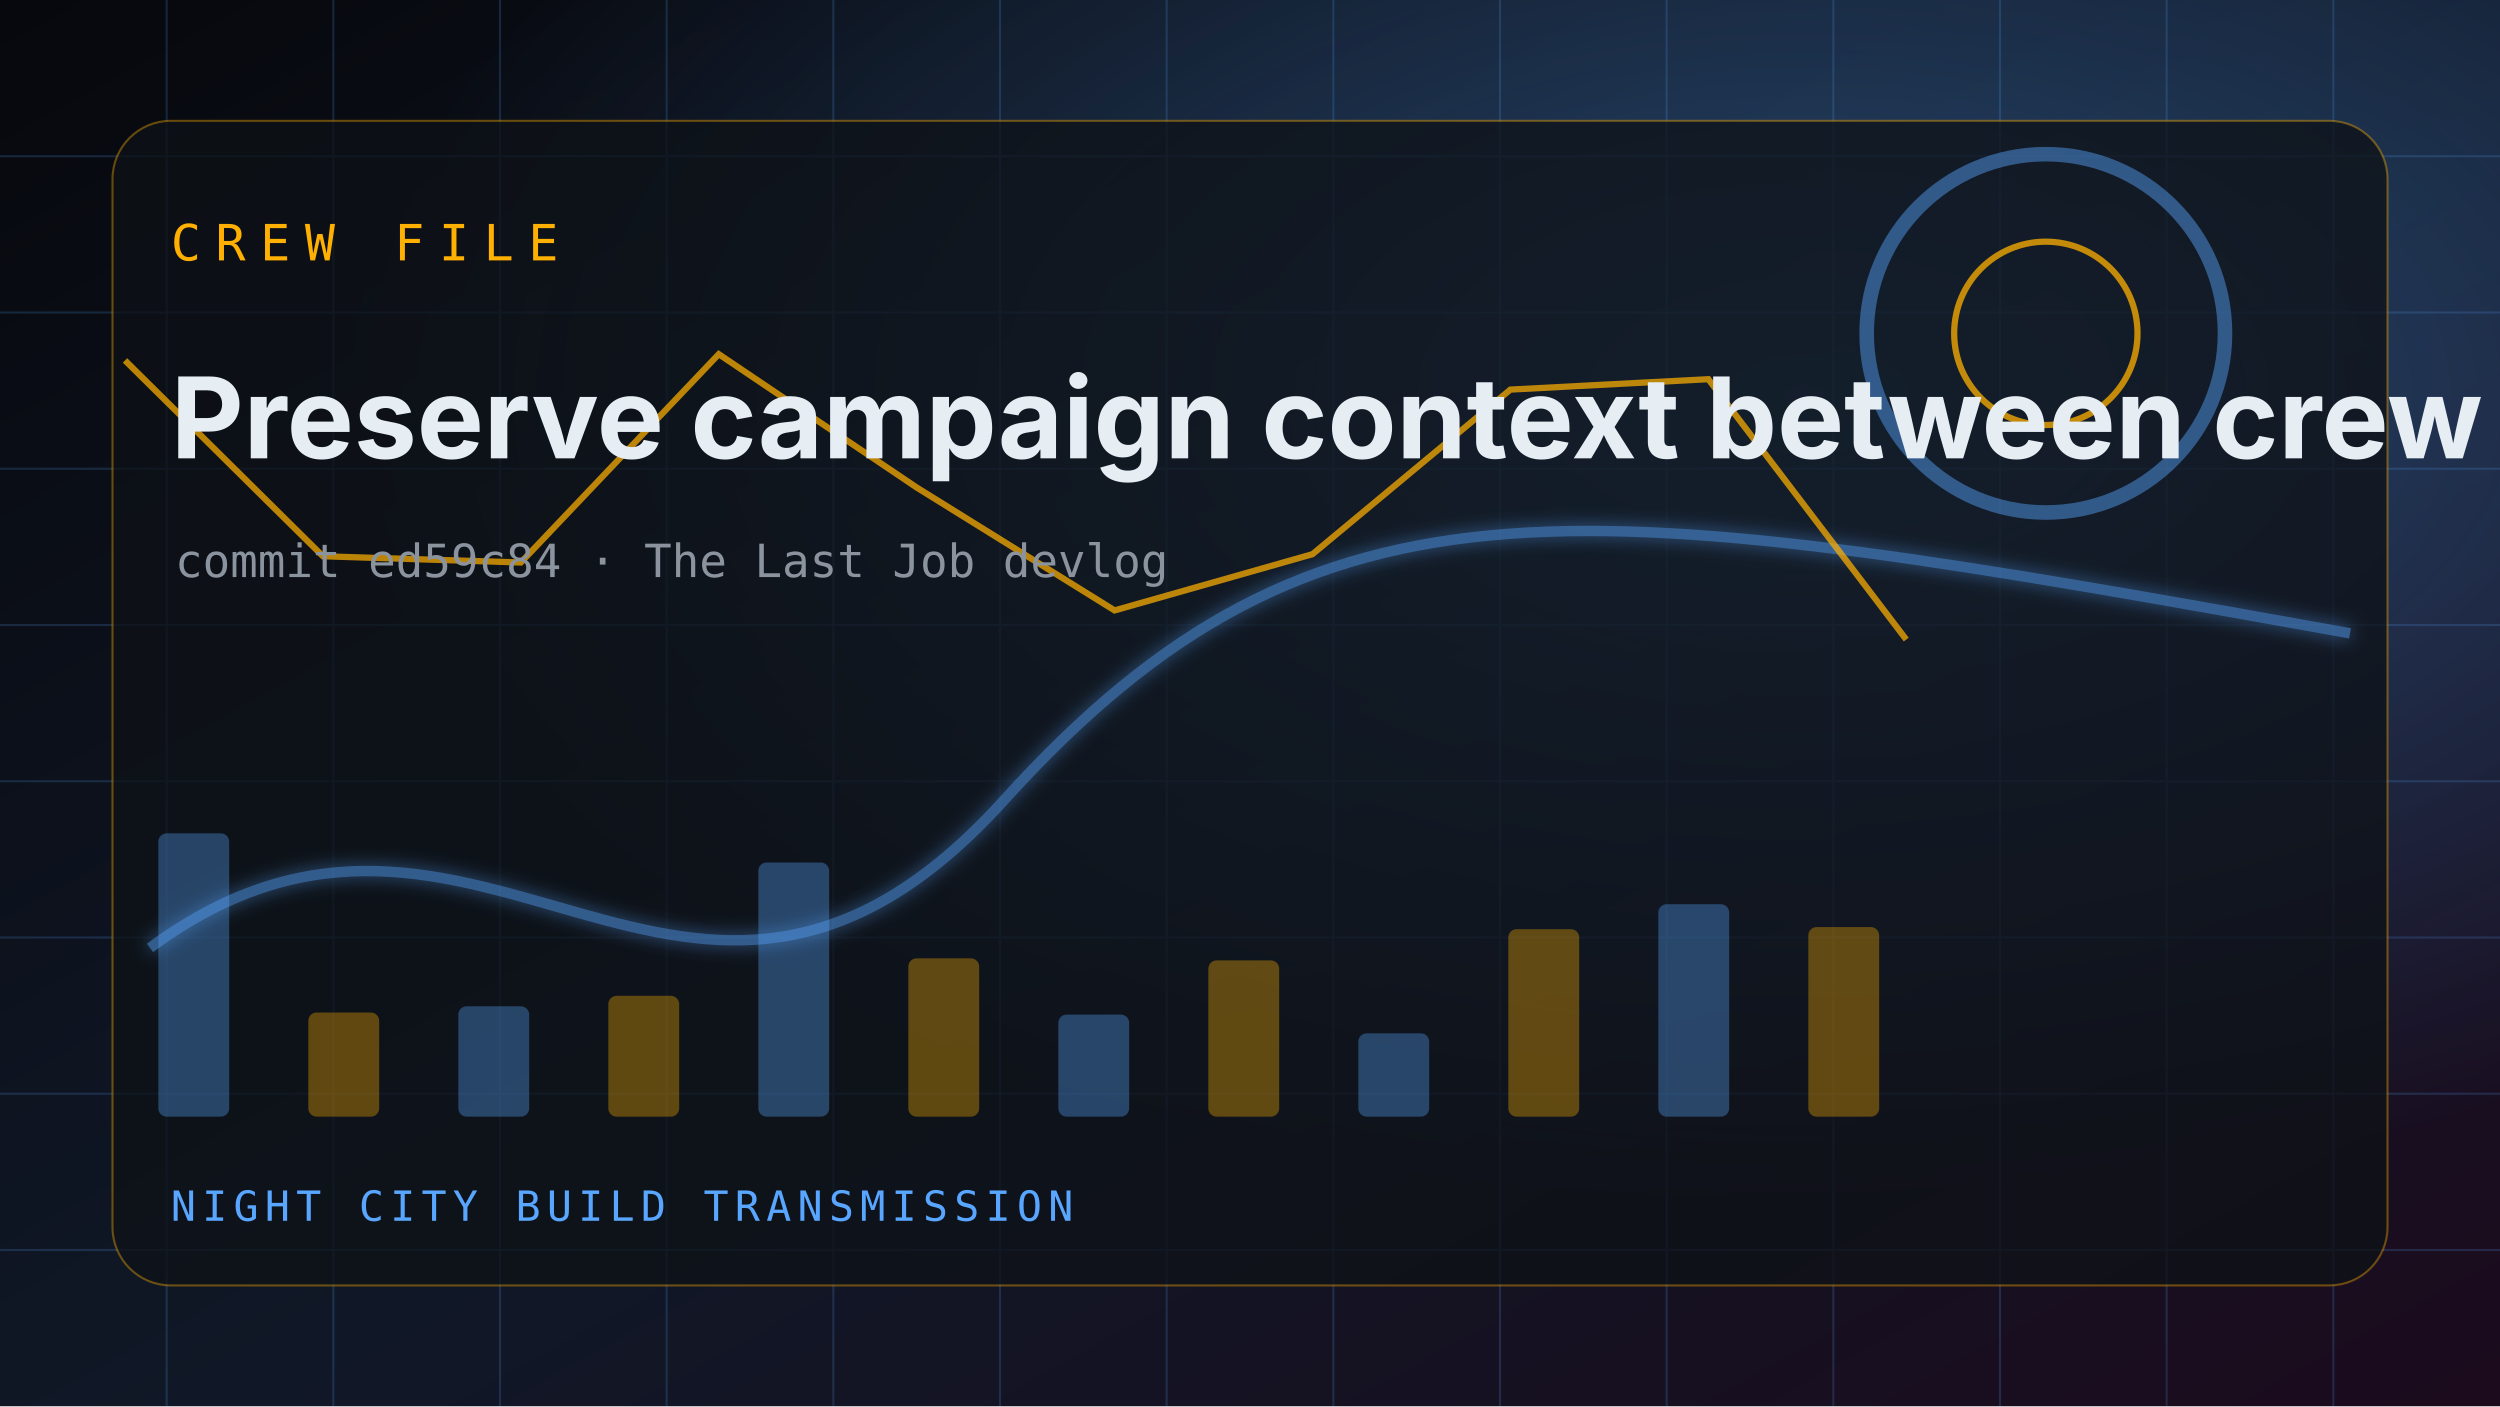
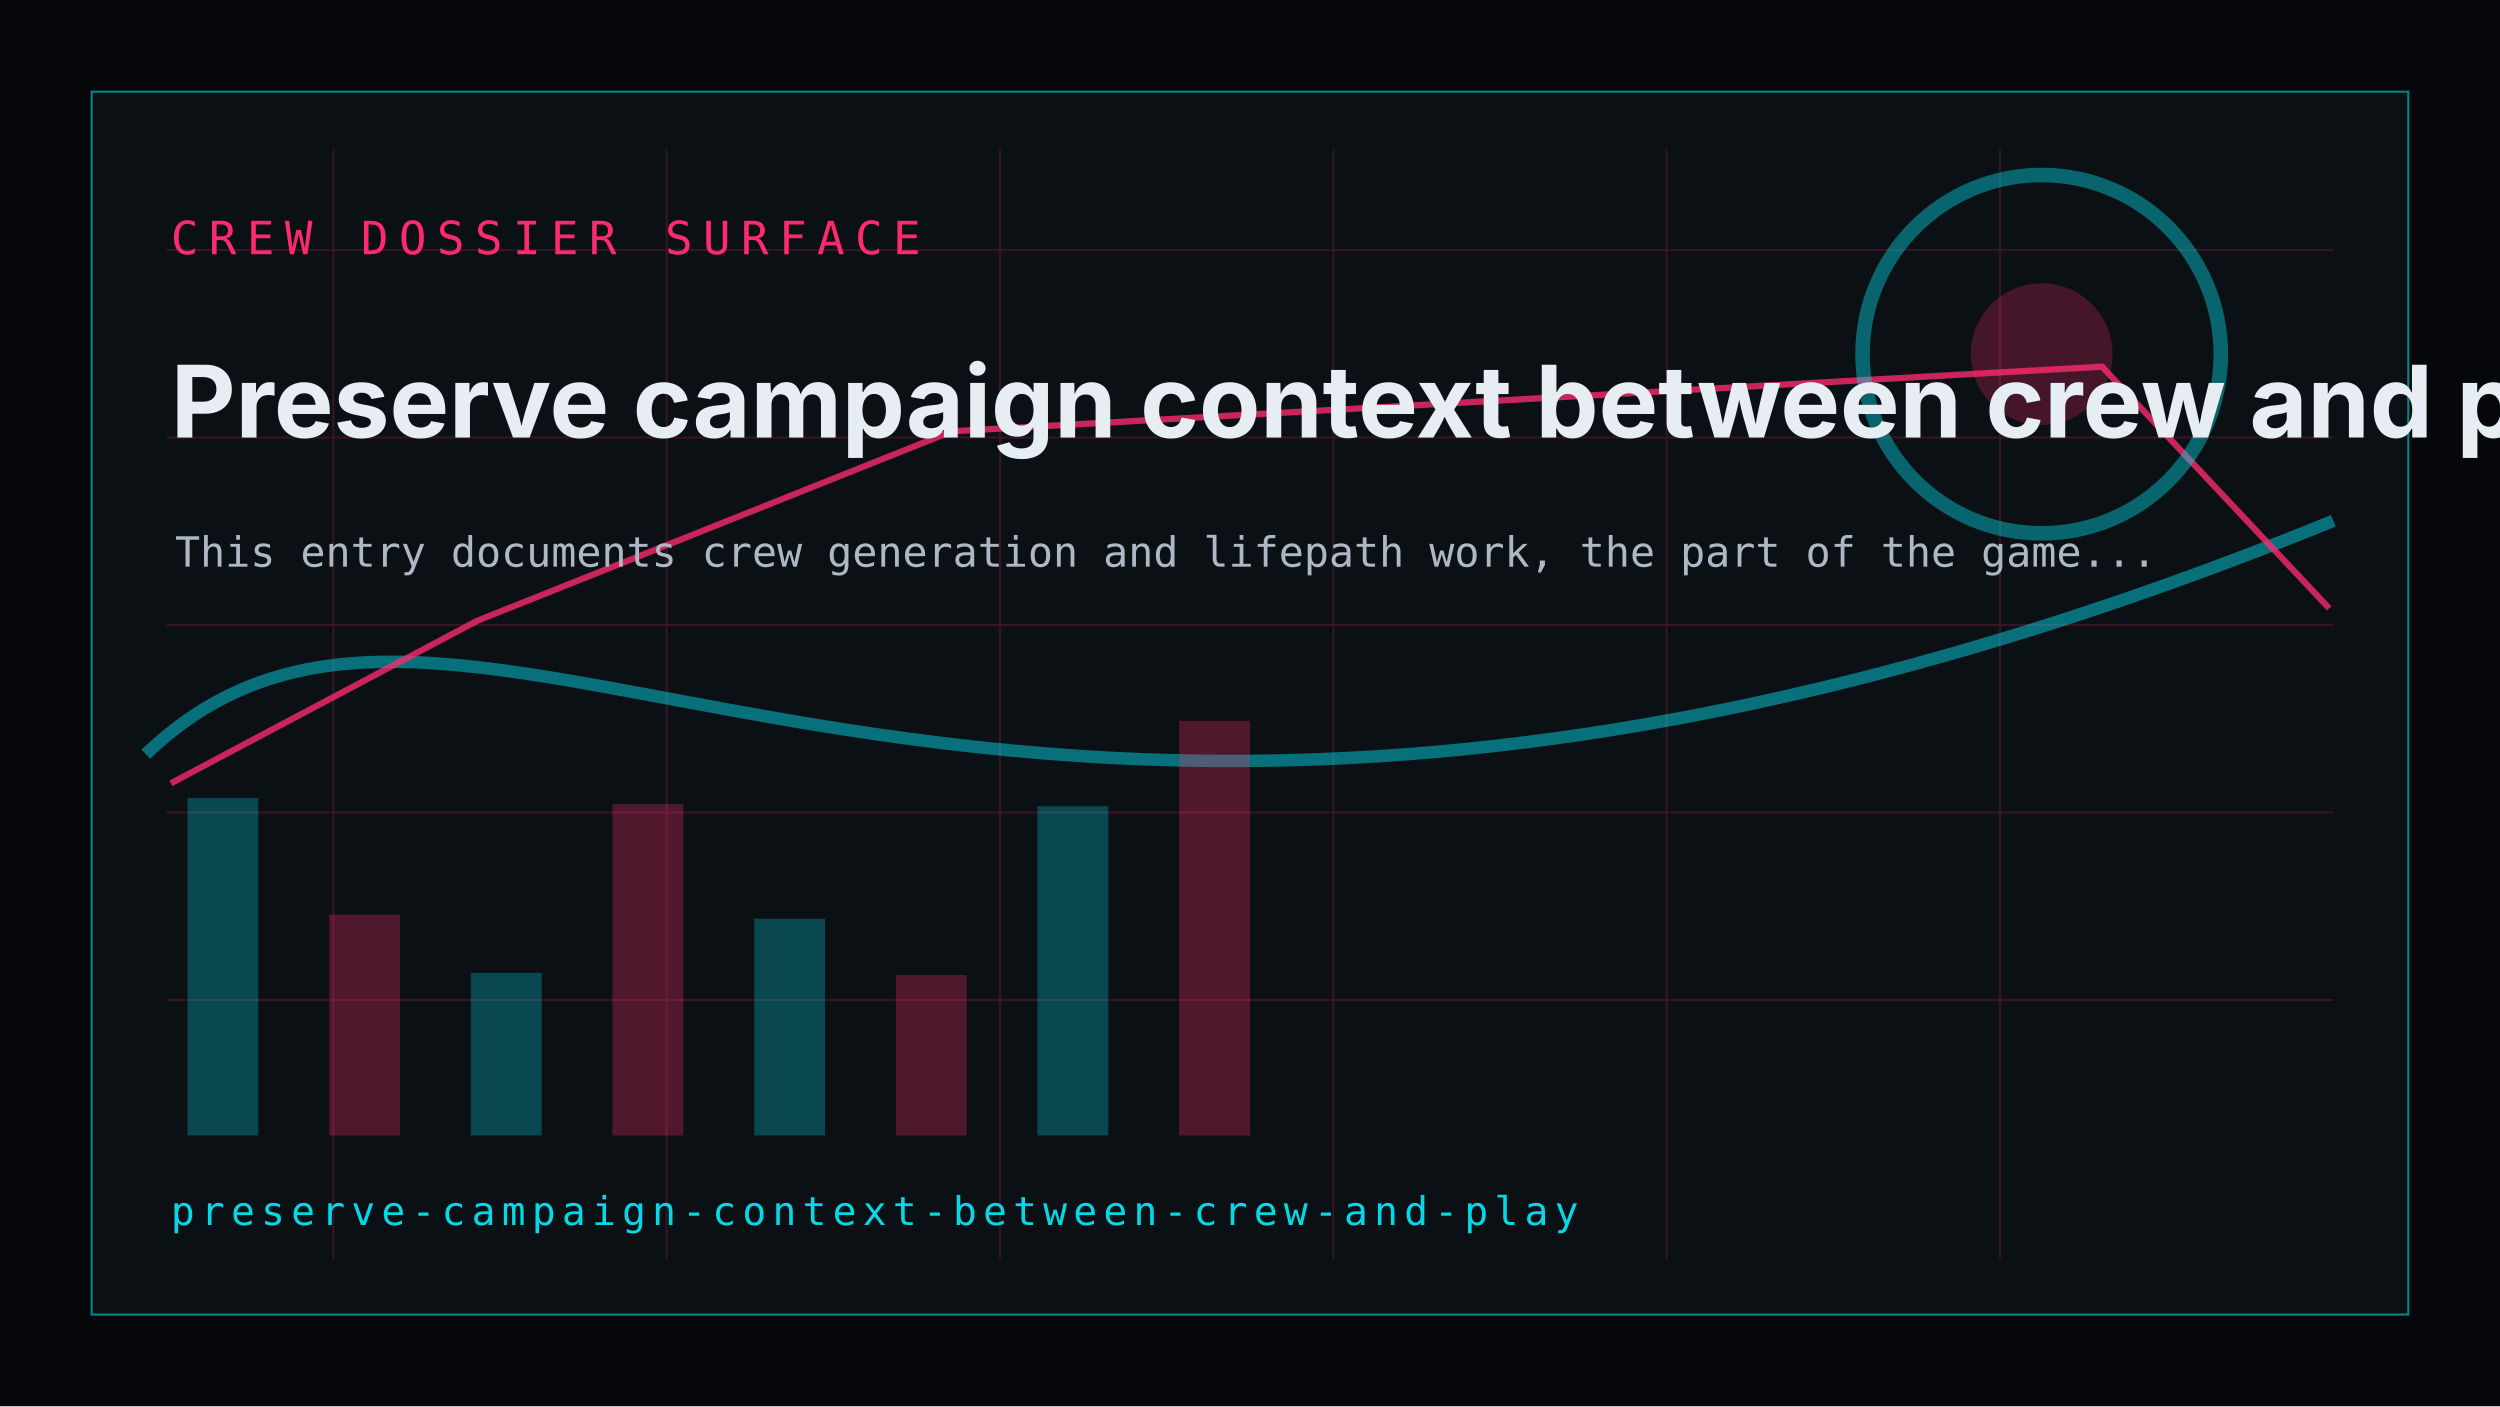
- <svg xmlns="http://www.w3.org/2000/svg" width="1200" height="675" viewBox="0 0 1200 675" role="img" aria-label="Illustration for Preserve campaign context between crew and play pages.">
-   <defs>
-     <linearGradient id="bg" x1="0" y1="0" x2="1" y2="1">
-       <stop offset="0" stop-color="#07080d" />
-       <stop offset="0.54" stop-color="#101827" />
-       <stop offset="1" stop-color="#1b0b1d" />
-     </linearGradient>
-     <radialGradient id="pulse" cx="72%" cy="28%" r="58%">
-       <stop offset="0" stop-color="#58a6ff" stop-opacity="0.34" />
-       <stop offset="1" stop-color="#58a6ff" stop-opacity="0" />
-     </radialGradient>
-     <filter id="glow">
-       <feGaussianBlur stdDeviation="4" result="blur" />
-       <feMerge>
-         <feMergeNode in="blur" />
-         <feMergeNode in="SourceGraphic" />
-       </feMerge>
-     </filter>
-   </defs>
-   <rect width="1200" height="675" fill="url(#bg)" />
-   <rect width="1200" height="675" fill="url(#pulse)" />
-   <g opacity="0.18" stroke="#58a6ff" stroke-width="1">
-     <line x1="80" y1="0" x2="80" y2="675" />
-     <line x1="160" y1="0" x2="160" y2="675" />
-     <line x1="240" y1="0" x2="240" y2="675" />
-     <line x1="320" y1="0" x2="320" y2="675" />
-     <line x1="400" y1="0" x2="400" y2="675" />
-     <line x1="480" y1="0" x2="480" y2="675" />
-     <line x1="560" y1="0" x2="560" y2="675" />
-     <line x1="640" y1="0" x2="640" y2="675" />
-     <line x1="720" y1="0" x2="720" y2="675" />
-     <line x1="800" y1="0" x2="800" y2="675" />
-     <line x1="880" y1="0" x2="880" y2="675" />
-     <line x1="960" y1="0" x2="960" y2="675" />
-     <line x1="1040" y1="0" x2="1040" y2="675" />
-     <line x1="1120" y1="0" x2="1120" y2="675" />
-     <line x1="0" y1="75" x2="1200" y2="75" />
-     <line x1="0" y1="150" x2="1200" y2="150" />
-     <line x1="0" y1="225" x2="1200" y2="225" />
-     <line x1="0" y1="300" x2="1200" y2="300" />
-     <line x1="0" y1="375" x2="1200" y2="375" />
-     <line x1="0" y1="450" x2="1200" y2="450" />
-     <line x1="0" y1="525" x2="1200" y2="525" />
-     <line x1="0" y1="600" x2="1200" y2="600" />
+ <svg xmlns="http://www.w3.org/2000/svg" width="1200" height="675" viewBox="0 0 1200 675" role="img" aria-label="Devlog illustration for Preserve campaign context between crew and play pages.">
+   <rect width="1200" height="675" fill="#05070a" />
+   <rect x="44" y="44" width="1112" height="587" fill="#0b1015" stroke="#05d9e8" stroke-opacity="0.58" />
+   <g opacity="0.18" stroke="#ff2a6d" stroke-width="1">
+     <path d="M80 120 H1120 M80 210 H1120 M80 300 H1120 M80 390 H1120 M80 480 H1120" />
+     <path d="M160 72 V604 M320 72 V604 M480 72 V604 M640 72 V604 M800 72 V604 M960 72 V604" />
  </g>
-   <rect x="54" y="58" width="1092" height="559" rx="28" fill="#0d1117" opacity="0.76" stroke="#ffb000" stroke-opacity="0.5" />
-   <path d="M72 455 C230 338 330 552 482 384 S760 238 1128 304" fill="none" stroke="#58a6ff" stroke-width="5" opacity="0.5" filter="url(#glow)" />
-   <polyline points="60,173 155,267 250,270 345,170 440,234 535,293 630,266 725,187 820,182 915,307" fill="none" stroke="#ffb000" stroke-width="3" opacity="0.72" />
-   <rect x="76" y="400" width="34" height="136" rx="4" fill="#58a6ff" opacity="0.34" />
-   <rect x="148" y="486" width="34" height="50" rx="4" fill="#ffb000" opacity="0.34" />
-   <rect x="220" y="483" width="34" height="53" rx="4" fill="#58a6ff" opacity="0.34" />
-   <rect x="292" y="478" width="34" height="58" rx="4" fill="#ffb000" opacity="0.34" />
-   <rect x="364" y="414" width="34" height="122" rx="4" fill="#58a6ff" opacity="0.34" />
-   <rect x="436" y="460" width="34" height="76" rx="4" fill="#ffb000" opacity="0.34" />
-   <rect x="508" y="487" width="34" height="49" rx="4" fill="#58a6ff" opacity="0.34" />
-   <rect x="580" y="461" width="34" height="75" rx="4" fill="#ffb000" opacity="0.34" />
-   <rect x="652" y="496" width="34" height="40" rx="4" fill="#58a6ff" opacity="0.34" />
-   <rect x="724" y="446" width="34" height="90" rx="4" fill="#ffb000" opacity="0.34" />
-   <rect x="796" y="434" width="34" height="102" rx="4" fill="#58a6ff" opacity="0.34" />
-   <rect x="868" y="445" width="34" height="91" rx="4" fill="#ffb000" opacity="0.34" />
-   <circle cx="982" cy="160" r="86" fill="none" stroke="#58a6ff" stroke-width="7" opacity="0.45" />
-   <circle cx="982" cy="160" r="44" fill="none" stroke="#ffb000" stroke-width="3" opacity="0.75" />
-   <text x="82" y="125" fill="#ffb000" font-family="ui-monospace, SFMono-Regular, Menlo, monospace" font-size="24" letter-spacing="7">CREW FILE</text>
-   <text x="82" y="220" fill="#e6edf3" font-family="Inter, system-ui, sans-serif" font-size="54" font-weight="700">Preserve campaign context between crew and play pages.</text>
-   <text x="84" y="277" fill="#8b949e" font-family="ui-monospace, SFMono-Regular, Menlo, monospace" font-size="22">commit ed59c84 · The Last Job devlog</text>
-   <text x="82" y="586" fill="#58a6ff" font-family="ui-monospace, SFMono-Regular, Menlo, monospace" font-size="20" letter-spacing="3">NIGHT CITY BUILD TRANSMISSION</text>
+   <path d="M70 362 C 229 210, 457 520, 1120 250" fill="none" stroke="#05d9e8" stroke-width="6" opacity="0.48" />
+   <polyline points="82,376 229,298 457,207 1009,176 1118,292" fill="none" stroke="#ff2a6d" stroke-width="3" opacity="0.78" />
+   <rect x="90" y="383" width="34" height="162" fill="#05d9e8" opacity="0.28" />
+   <rect x="158" y="439" width="34" height="106" fill="#ff2a6d" opacity="0.28" />
+   <rect x="226" y="467" width="34" height="78" fill="#05d9e8" opacity="0.28" />
+   <rect x="294" y="386" width="34" height="159" fill="#ff2a6d" opacity="0.28" />
+   <rect x="362" y="441" width="34" height="104" fill="#05d9e8" opacity="0.28" />
+   <rect x="430" y="468" width="34" height="77" fill="#ff2a6d" opacity="0.28" />
+   <rect x="498" y="387" width="34" height="158" fill="#05d9e8" opacity="0.28" />
+   <rect x="566" y="346" width="34" height="199" fill="#ff2a6d" opacity="0.28" />
+   <circle cx="980" cy="170" r="86" fill="none" stroke="#05d9e8" stroke-width="7" opacity="0.42" />
+   <circle cx="980" cy="170" r="34" fill="#ff2a6d" opacity="0.24" />
+   <text x="82" y="122" fill="#ff2a6d" font-family="ui-monospace, SFMono-Regular, Menlo, monospace" font-size="22" letter-spacing="5">CREW DOSSIER SURFACE</text>
+   <text x="82" y="210" fill="#e6edf3" font-family="Inter, system-ui, sans-serif" font-size="48" font-weight="700">Preserve campaign context between crew and play pages.</text>
+   <text x="84" y="272" fill="#aeb8c5" font-family="ui-monospace, SFMono-Regular, Menlo, monospace" font-size="20">This entry documents crew generation and lifepath work, the part of the game...</text>
+   <text x="82" y="588" fill="#05d9e8" font-family="ui-monospace, SFMono-Regular, Menlo, monospace" font-size="19" letter-spacing="3">preserve-campaign-context-between-crew-and-play</text>
</svg>
